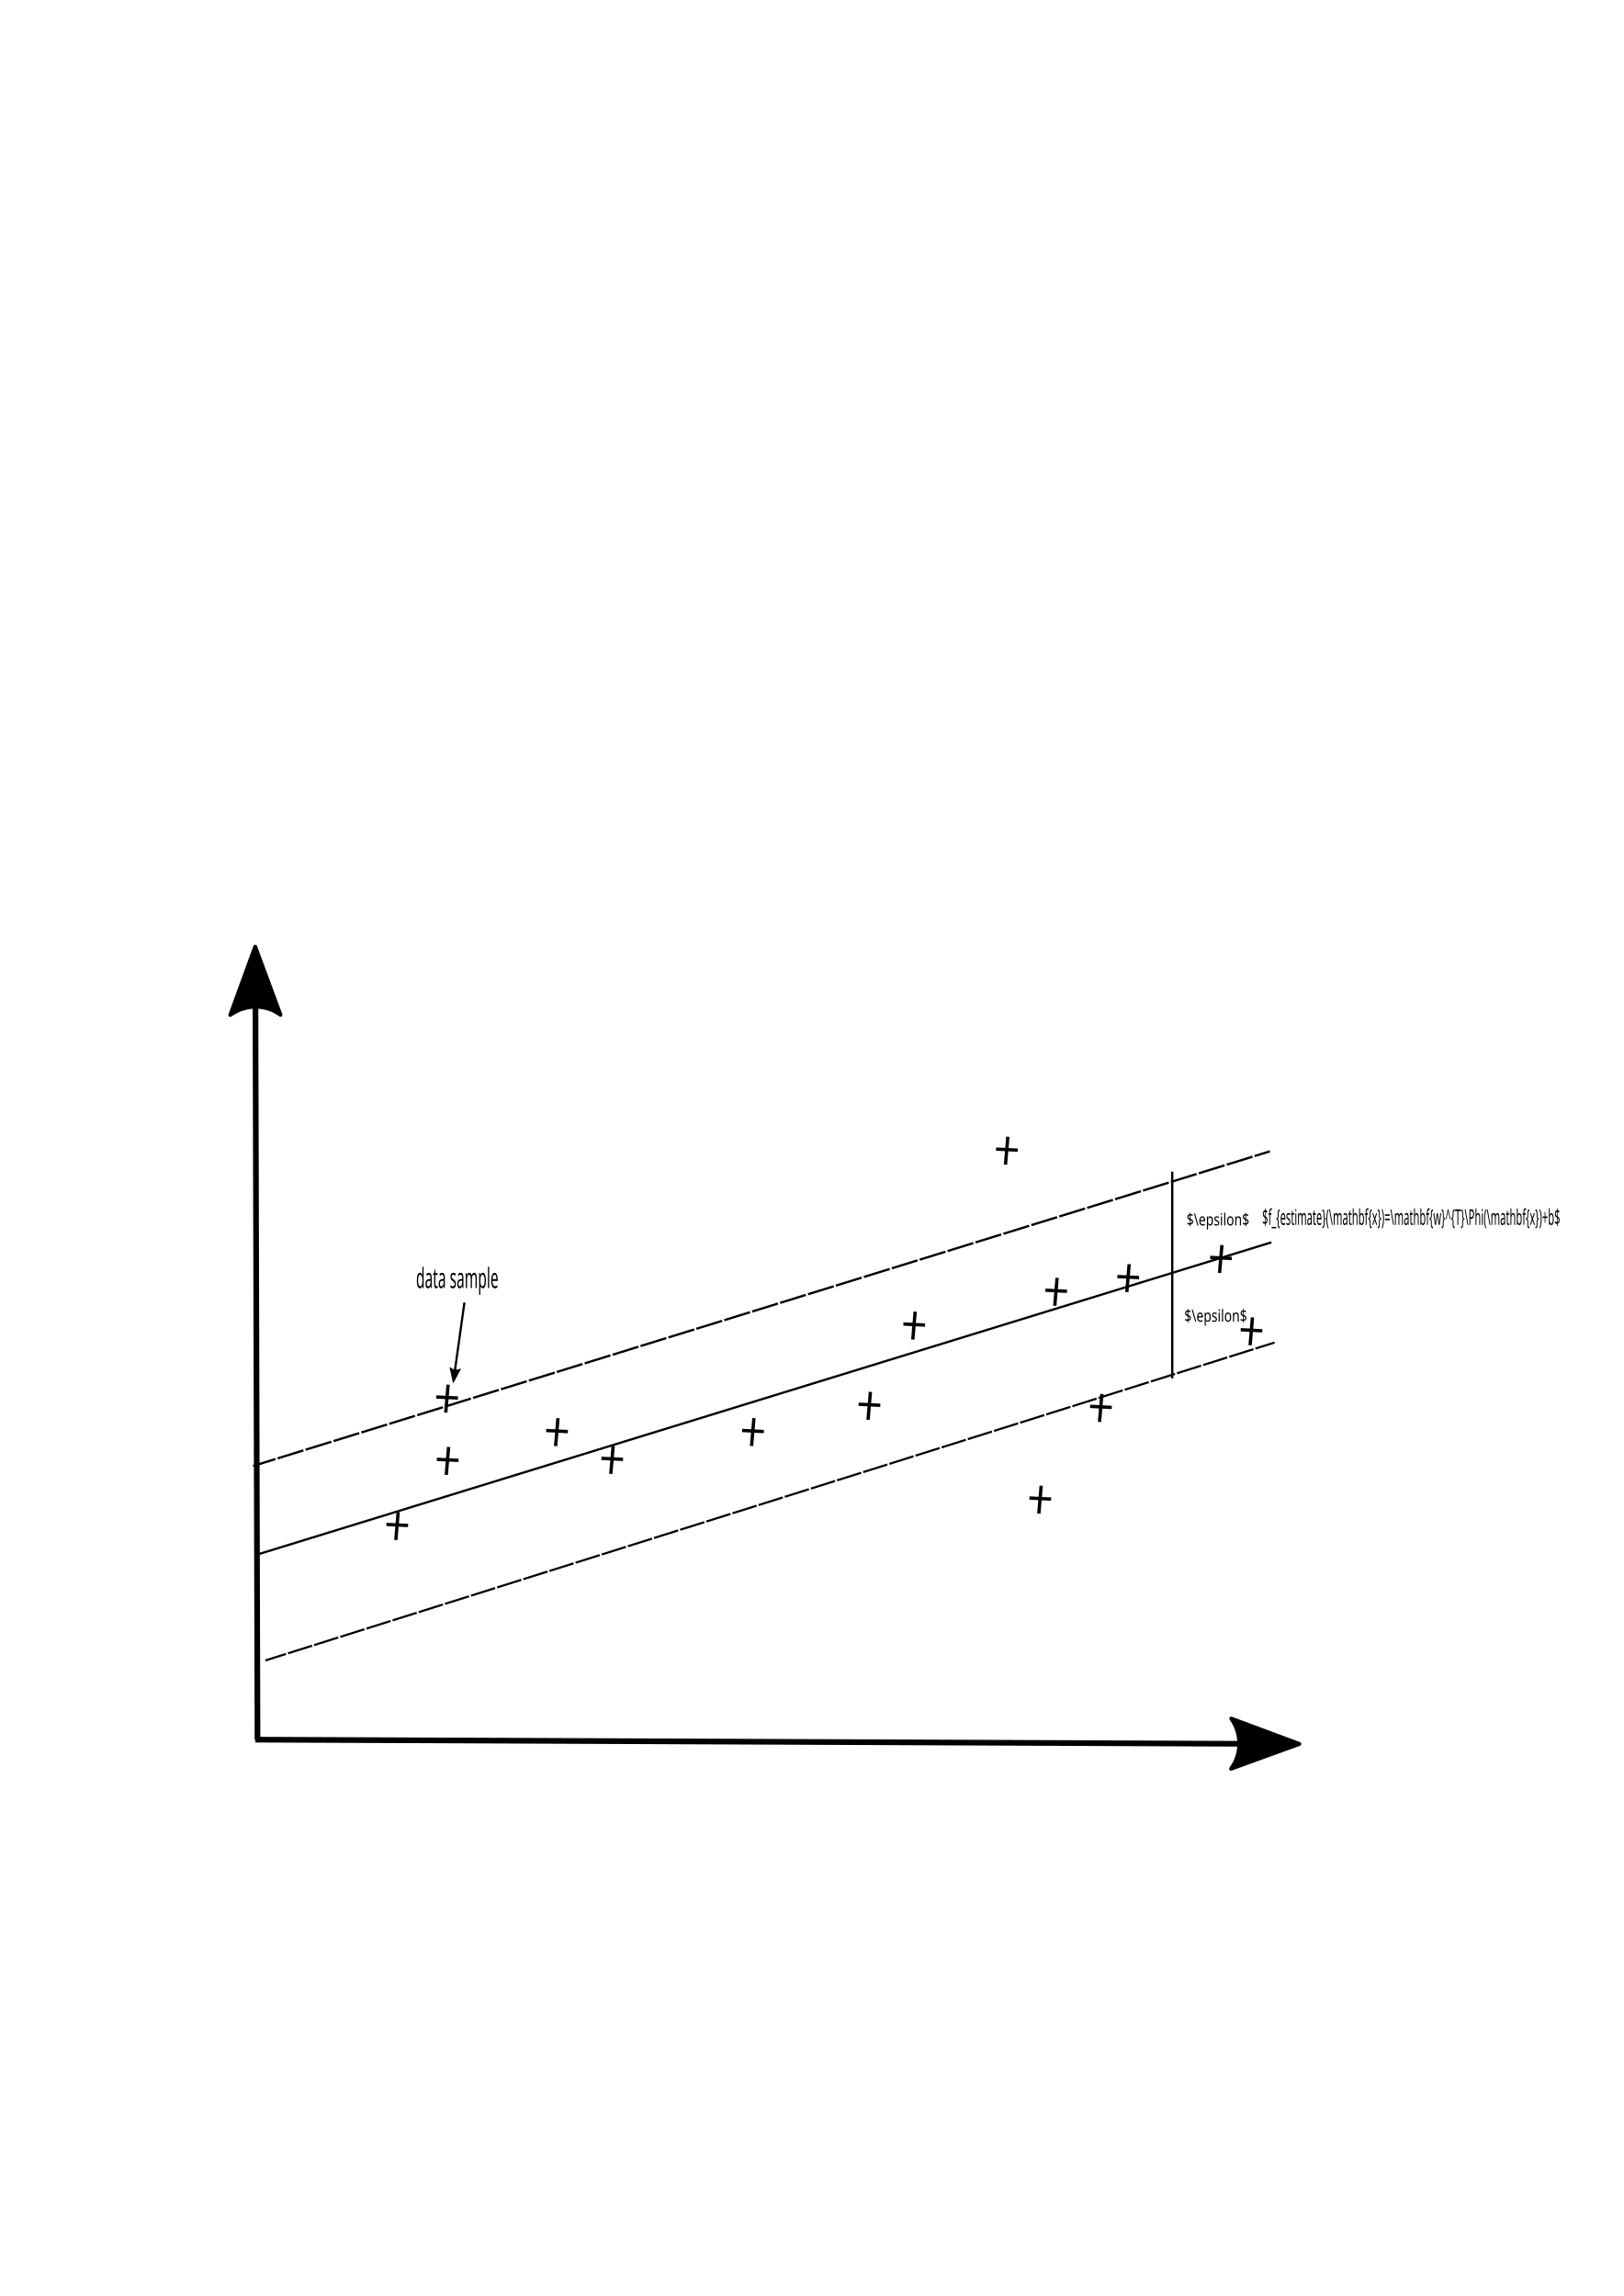
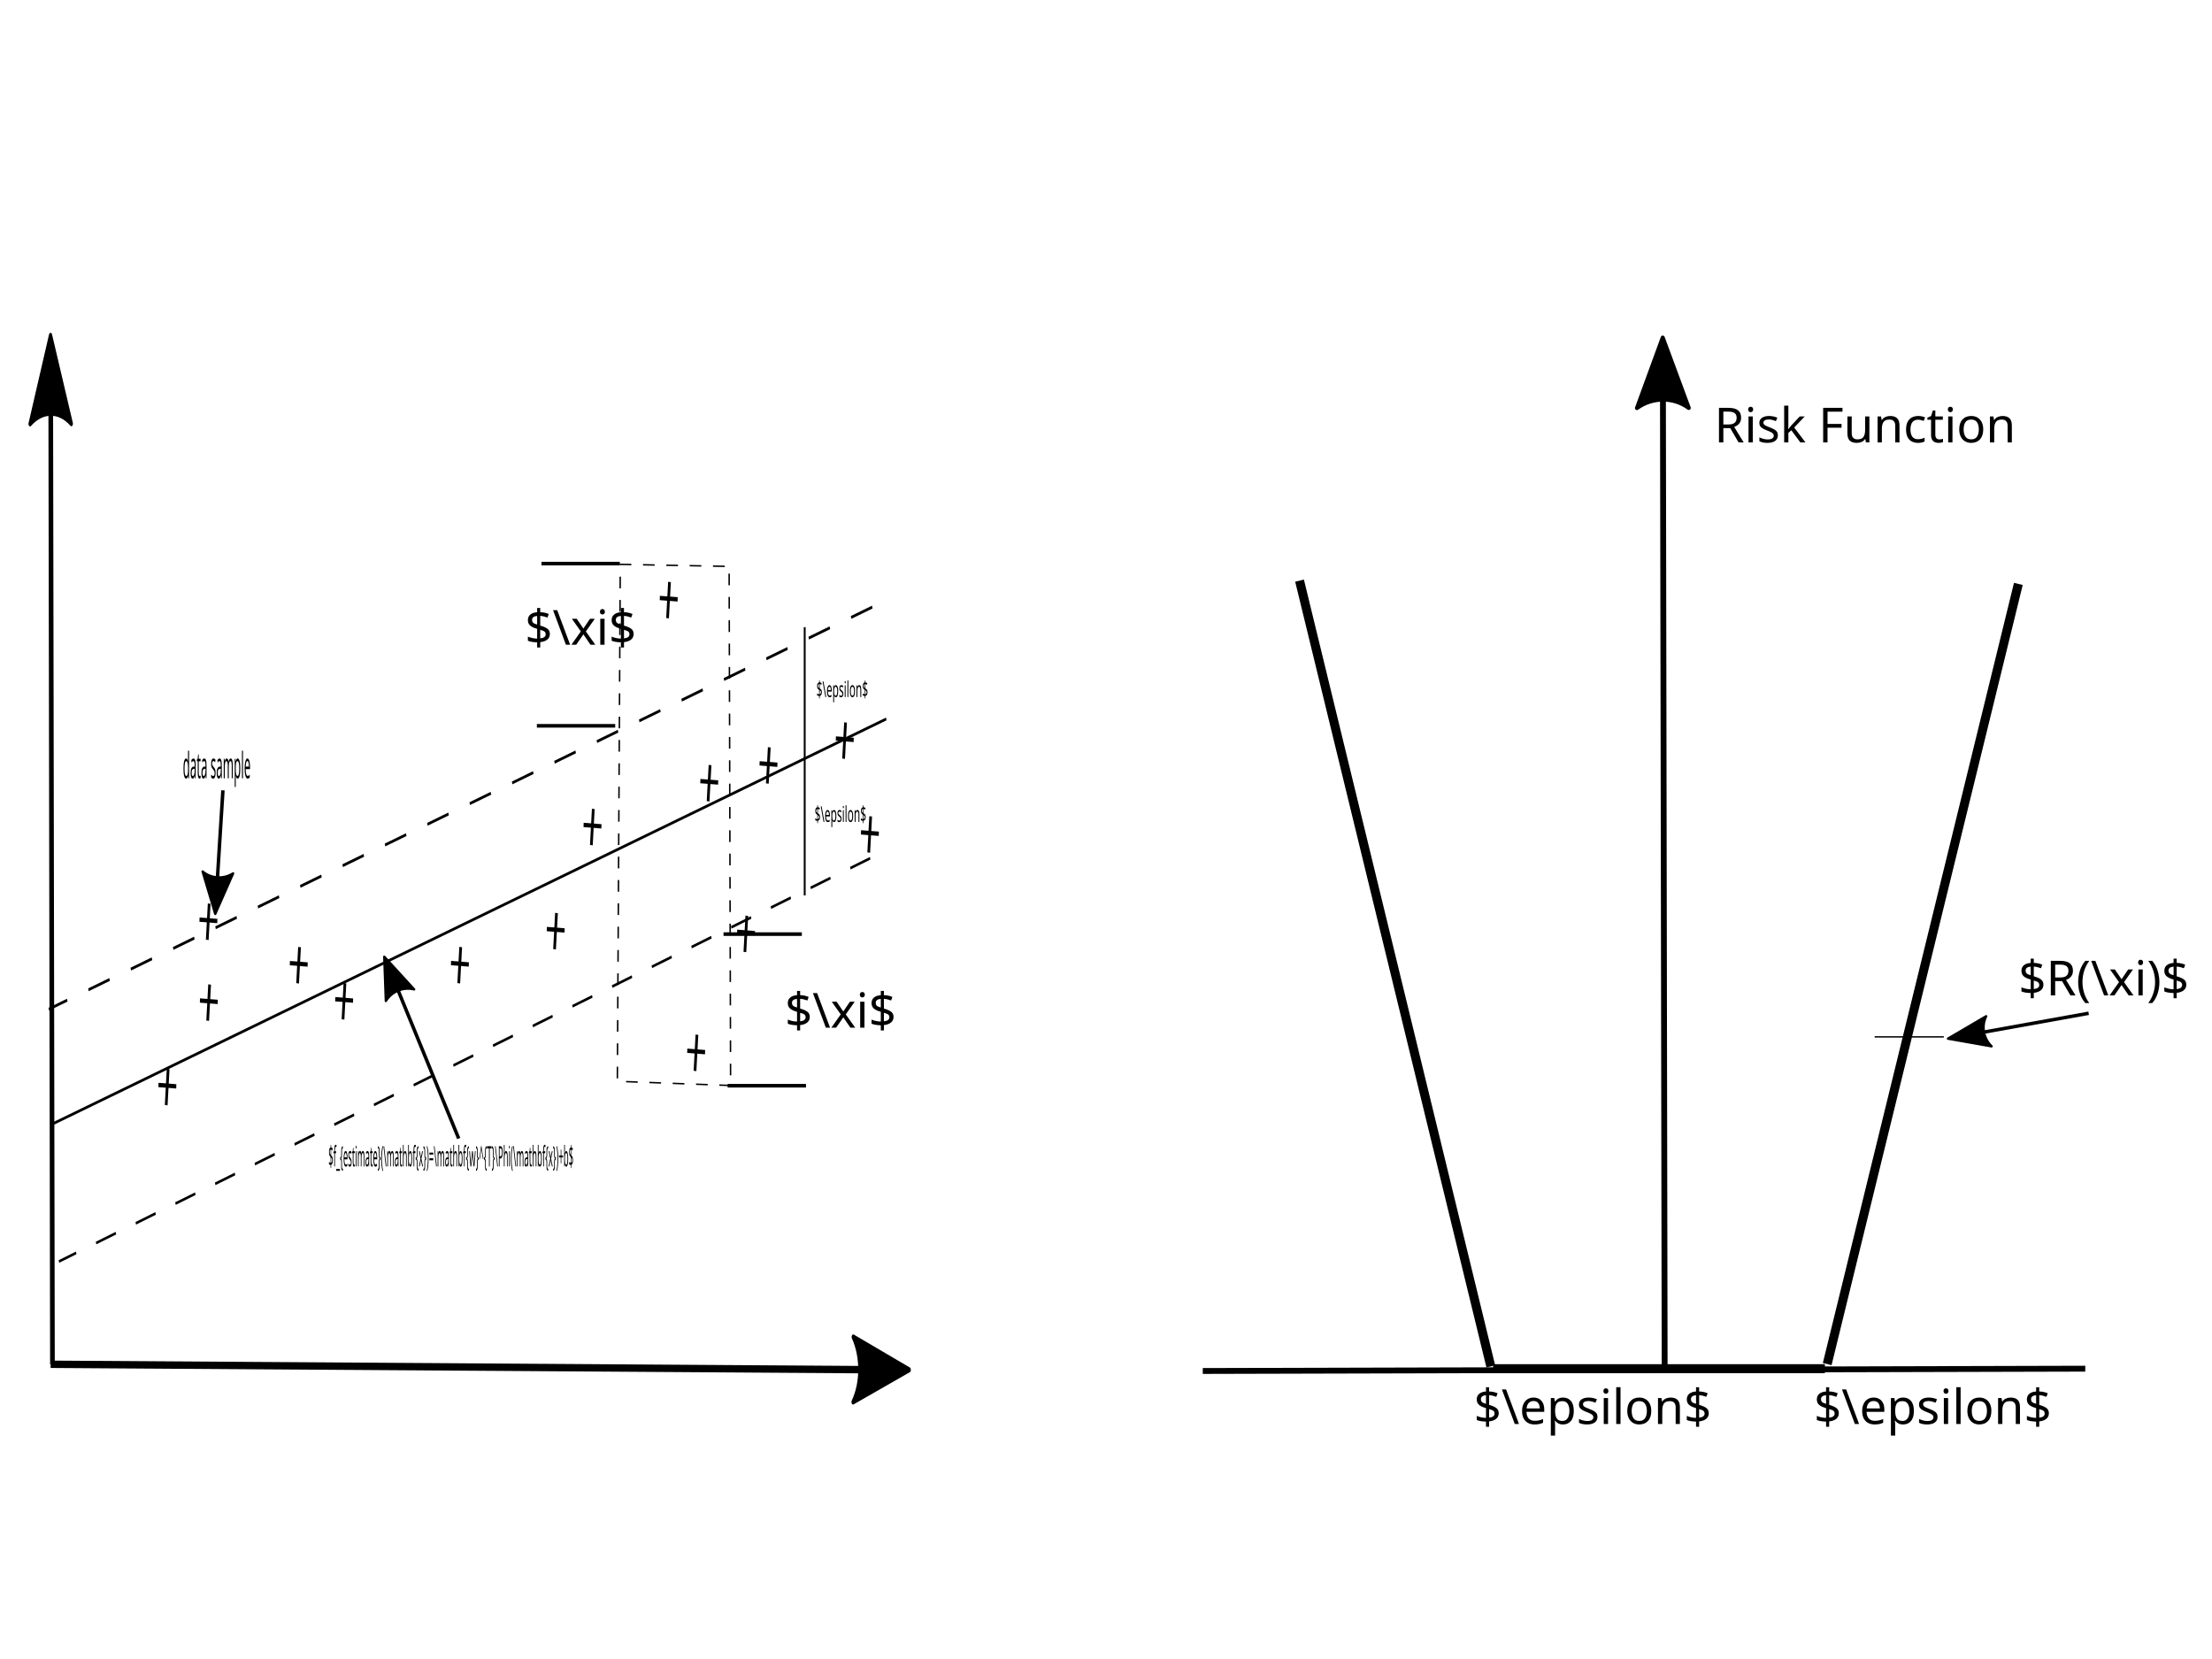
- <svg xmlns="http://www.w3.org/2000/svg" width="210mm" height="297mm" viewBox="0 0 744.094 1052.362" id="svg3618" version="1.1">
-   <defs id="defs3620">
-     <marker orient="auto" refY="0.0" refX="0.0" id="marker7321" style="overflow:visible">
-       <path id="path7323" style="fill-rule:evenodd;stroke-width:0.625;stroke-linejoin:round;stroke:#000000;stroke-opacity:1;fill:#000000;fill-opacity:1" d="M 8.719,4.034 L -2.207,0.016 L 8.719,-4.002 C 6.973,-1.63 6.983,1.616 8.719,4.034 z " transform="scale(0.6) translate(0,0)" />
+ <svg xmlns="http://www.w3.org/2000/svg" width="1600" height="1200" id="svg4136" version="1.1" viewBox="0 0 1600 1200">
+   <defs id="defs4138">
+     <marker style="overflow:visible" id="marker5626" refX="0.0" refY="0.0" orient="auto">
+       <path transform="scale(1.1) translate(1,0)" d="M 8.719,4.034 L -2.207,0.016 L 8.719,-4.002 C 6.973,-1.63 6.983,1.616 8.719,4.034 z " style="fill-rule:evenodd;stroke-width:0.625;stroke-linejoin:round;stroke:#000000;stroke-opacity:1;fill:#000000;fill-opacity:1" id="path5628" />
    </marker>
-     <marker style="overflow:visible" id="marker6150" refX="0.0" refY="0.0" orient="auto">
-       <path transform="scale(1.1) translate(1,0)" d="M 8.719,4.034 L -2.207,0.016 L 8.719,-4.002 C 6.973,-1.63 6.983,1.616 8.719,4.034 z " style="fill-rule:evenodd;stroke-width:0.625;stroke-linejoin:round;stroke:#000000;stroke-opacity:1;fill:#000000;fill-opacity:1" id="path6152" />
+     <marker orient="auto" refY="0.0" refX="0.0" id="marker5319" style="overflow:visible">
+       <path id="path5081" style="fill-rule:evenodd;stroke-width:0.625;stroke-linejoin:round;stroke:#000000;stroke-opacity:1;fill:#000000;fill-opacity:1" d="M 8.719,4.034 L -2.207,0.016 L 8.719,-4.002 C 6.973,-1.63 6.983,1.616 8.719,4.034 z " transform="scale(1.1) translate(1,0)" />
    </marker>
-     <marker style="overflow:visible" id="marker5622" refX="0.0" refY="0.0" orient="auto">
-       <path transform="scale(1.1) translate(1,0)" d="M 8.719,4.034 L -2.207,0.016 L 8.719,-4.002 C 6.973,-1.63 6.983,1.616 8.719,4.034 z " style="fill-rule:evenodd;stroke-width:0.625;stroke-linejoin:round;stroke:#000000;stroke-opacity:1;fill:#000000;fill-opacity:1" id="path5624" />
+     <marker orient="auto" refY="0.0" refX="0.0" id="marker4953" style="overflow:visible">
+       <path id="path4955" style="fill-rule:evenodd;stroke-width:0.625;stroke-linejoin:round;stroke:#000000;stroke-opacity:1;fill:#000000;fill-opacity:1" d="M 8.719,4.034 L -2.207,0.016 L 8.719,-4.002 C 6.973,-1.63 6.983,1.616 8.719,4.034 z " transform="scale(1.1) translate(1,0)" />
    </marker>
-     <marker orient="auto" refY="0.0" refX="0.0" id="marker5388" style="overflow:visible">
-       <path id="path5390" style="fill-rule:evenodd;stroke-width:0.625;stroke-linejoin:round;stroke:#000000;stroke-opacity:1;fill:#000000;fill-opacity:1" d="M 8.719,4.034 L -2.207,0.016 L 8.719,-4.002 C 6.973,-1.63 6.983,1.616 8.719,4.034 z " transform="scale(1.1) translate(1,0)" />
+     <marker style="overflow:visible" id="marker7321" refX="0.0" refY="0.0" orient="auto">
+       <path transform="scale(0.6) translate(0,0)" d="M 8.719,4.034 L -2.207,0.016 L 8.719,-4.002 C 6.973,-1.63 6.983,1.616 8.719,4.034 z " style="fill-rule:evenodd;stroke-width:0.625;stroke-linejoin:round;stroke:#000000;stroke-opacity:1;fill:#000000;fill-opacity:1" id="path7323" />
    </marker>
-     <marker orient="auto" refY="0.0" refX="0.0" id="Arrow1Lend" style="overflow:visible;">
-       <path id="path4465" d="M 0.0,0.0 L 5.0,-5.0 L -12.5,0.0 L 5.0,5.0 L 0.0,0.0 z " style="fill-rule:evenodd;stroke:#000000;stroke-width:1pt;stroke-opacity:1;fill:#000000;fill-opacity:1" transform="scale(0.8) rotate(180) translate(12.5,0)" />
+     <marker orient="auto" refY="0.0" refX="0.0" id="marker6150" style="overflow:visible">
+       <path id="path6152" style="fill-rule:evenodd;stroke-width:0.625;stroke-linejoin:round;stroke:#000000;stroke-opacity:1;fill:#000000;fill-opacity:1" d="M 8.719,4.034 L -2.207,0.016 L 8.719,-4.002 C 6.973,-1.63 6.983,1.616 8.719,4.034 z " transform="scale(1.1) translate(1,0)" />
    </marker>
-     <marker orient="auto" refY="0.0" refX="0.0" id="marker5166" style="overflow:visible">
-       <path id="path5168" style="fill-rule:evenodd;stroke-width:0.625;stroke-linejoin:round;stroke:#000000;stroke-opacity:1;fill:#000000;fill-opacity:1" d="M 8.719,4.034 L -2.207,0.016 L 8.719,-4.002 C 6.973,-1.63 6.983,1.616 8.719,4.034 z " transform="scale(0.6) translate(0,0)" />
+     <marker orient="auto" refY="0.0" refX="0.0" id="marker5622" style="overflow:visible">
+       <path id="path5624" style="fill-rule:evenodd;stroke-width:0.625;stroke-linejoin:round;stroke:#000000;stroke-opacity:1;fill:#000000;fill-opacity:1" d="M 8.719,4.034 L -2.207,0.016 L 8.719,-4.002 C 6.973,-1.63 6.983,1.616 8.719,4.034 z " transform="scale(1.1) translate(1,0)" />
    </marker>
-     <marker orient="auto" refY="0.0" refX="0.0" id="Arrow2Mstart" style="overflow:visible">
-       <path id="path4486" style="fill-rule:evenodd;stroke-width:0.625;stroke-linejoin:round;stroke:#000000;stroke-opacity:1;fill:#000000;fill-opacity:1" d="M 8.719,4.034 L -2.207,0.016 L 8.719,-4.002 C 6.973,-1.63 6.983,1.616 8.719,4.034 z " transform="scale(0.6) translate(0,0)" />
+     <marker style="overflow:visible" id="marker5388" refX="0.0" refY="0.0" orient="auto">
+       <path transform="scale(1.1) translate(1,0)" d="M 8.719,4.034 L -2.207,0.016 L 8.719,-4.002 C 6.973,-1.63 6.983,1.616 8.719,4.034 z " style="fill-rule:evenodd;stroke-width:0.625;stroke-linejoin:round;stroke:#000000;stroke-opacity:1;fill:#000000;fill-opacity:1" id="path5390" />
    </marker>
-     <marker orient="auto" refY="0.0" refX="0.0" id="marker4878" style="overflow:visible">
-       <path id="path4880" style="fill-rule:evenodd;stroke-width:0.625;stroke-linejoin:round;stroke:#000000;stroke-opacity:1;fill:#000000;fill-opacity:1" d="M 8.719,4.034 L -2.207,0.016 L 8.719,-4.002 C 6.973,-1.63 6.983,1.616 8.719,4.034 z " transform="scale(1.1) translate(1,0)" />
+     <marker style="overflow:visible;" id="Arrow1Lend" refX="0.0" refY="0.0" orient="auto">
+       <path transform="scale(0.8) rotate(180) translate(12.5,0)" style="fill-rule:evenodd;stroke:#000000;stroke-width:1pt;stroke-opacity:1;fill:#000000;fill-opacity:1" d="M 0.0,0.0 L 5.0,-5.0 L -12.5,0.0 L 5.0,5.0 L 0.0,0.0 z " id="path4465" />
    </marker>
-     <marker orient="auto" refY="0.0" refX="0.0" id="Arrow2Lstart" style="overflow:visible">
-       <path id="path4480" style="fill-rule:evenodd;stroke-width:0.625;stroke-linejoin:round;stroke:#000000;stroke-opacity:1;fill:#000000;fill-opacity:1" d="M 8.719,4.034 L -2.207,0.016 L 8.719,-4.002 C 6.973,-1.63 6.983,1.616 8.719,4.034 z " transform="scale(1.1) translate(1,0)" />
+     <marker style="overflow:visible" id="marker5166" refX="0.0" refY="0.0" orient="auto">
+       <path transform="scale(0.6) translate(0,0)" d="M 8.719,4.034 L -2.207,0.016 L 8.719,-4.002 C 6.973,-1.63 6.983,1.616 8.719,4.034 z " style="fill-rule:evenodd;stroke-width:0.625;stroke-linejoin:round;stroke:#000000;stroke-opacity:1;fill:#000000;fill-opacity:1" id="path5168" />
    </marker>
-     <marker orient="auto" refY="0.0" refX="0.0" id="Arrow1Lstart" style="overflow:visible">
-       <path id="path4462" d="M 0.0,0.0 L 5.0,-5.0 L -12.5,0.0 L 5.0,5.0 L 0.0,0.0 z " style="fill-rule:evenodd;stroke:#000000;stroke-width:1pt;stroke-opacity:1;fill:#000000;fill-opacity:1" transform="scale(0.8) translate(12.5,0)" />
+     <marker style="overflow:visible" id="Arrow2Mstart" refX="0.0" refY="0.0" orient="auto">
+       <path transform="scale(0.6) translate(0,0)" d="M 8.719,4.034 L -2.207,0.016 L 8.719,-4.002 C 6.973,-1.63 6.983,1.616 8.719,4.034 z " style="fill-rule:evenodd;stroke-width:0.625;stroke-linejoin:round;stroke:#000000;stroke-opacity:1;fill:#000000;fill-opacity:1" id="path4486" />
+     </marker>
+     <marker style="overflow:visible" id="marker4878" refX="0.0" refY="0.0" orient="auto">
+       <path transform="scale(1.1) translate(1,0)" d="M 8.719,4.034 L -2.207,0.016 L 8.719,-4.002 C 6.973,-1.63 6.983,1.616 8.719,4.034 z " style="fill-rule:evenodd;stroke-width:0.625;stroke-linejoin:round;stroke:#000000;stroke-opacity:1;fill:#000000;fill-opacity:1" id="path4880" />
+     </marker>
+     <marker style="overflow:visible" id="Arrow2Lstart" refX="0.0" refY="0.0" orient="auto">
+       <path transform="scale(1.1) translate(1,0)" d="M 8.719,4.034 L -2.207,0.016 L 8.719,-4.002 C 6.973,-1.63 6.983,1.616 8.719,4.034 z " style="fill-rule:evenodd;stroke-width:0.625;stroke-linejoin:round;stroke:#000000;stroke-opacity:1;fill:#000000;fill-opacity:1" id="path4480" />
+     </marker>
+     <marker style="overflow:visible" id="Arrow1Lstart" refX="0.0" refY="0.0" orient="auto">
+       <path transform="scale(0.8) translate(12.5,0)" style="fill-rule:evenodd;stroke:#000000;stroke-width:1pt;stroke-opacity:1;fill:#000000;fill-opacity:1" d="M 0.0,0.0 L 5.0,-5.0 L -12.5,0.0 L 5.0,5.0 L 0.0,0.0 z " id="path4462" />
+     </marker>
+     <marker orient="auto" refY="0" refX="0" id="marker6150-3" style="overflow:visible">
+       <path id="path6152-3" style="fill:#000000;fill-opacity:1;fill-rule:evenodd;stroke:#000000;stroke-width:0.625;stroke-linejoin:round;stroke-opacity:1" d="M 8.719,4.034 -2.207,0.016 8.719,-4.002 c -1.745,2.372 -1.735,5.617 -6e-7,8.035 z" transform="matrix(1.1,0,0,1.1,1.1,0)" />
+     </marker>
+     <marker style="overflow:visible" id="marker7321-5" refX="0" refY="0" orient="auto">
+       <path transform="scale(0.6,0.6)" d="M 8.719,4.034 -2.207,0.016 8.719,-4.002 c -1.745,2.372 -1.735,5.617 -6e-7,8.035 z" style="fill:#000000;fill-opacity:1;fill-rule:evenodd;stroke:#000000;stroke-width:0.625;stroke-linejoin:round;stroke-opacity:1" id="path7323-1" />
+     </marker>
+     <marker style="overflow:visible" id="marker5626-5" refX="0" refY="0" orient="auto">
+       <path transform="matrix(1.1,0,0,1.1,1.1,0)" d="M 8.719,4.034 -2.207,0.016 8.719,-4.002 c -1.745,2.372 -1.735,5.617 -6e-7,8.035 z" style="fill:#000000;fill-opacity:1;fill-rule:evenodd;stroke:#000000;stroke-width:0.625;stroke-linejoin:round;stroke-opacity:1" id="path5628-9" />
+     </marker>
+     <marker style="overflow:visible" id="marker5626-7" refX="0" refY="0" orient="auto">
+       <path transform="matrix(1.1,0,0,1.1,1.1,0)" d="M 8.719,4.034 -2.207,0.016 8.719,-4.002 c -1.745,2.372 -1.735,5.617 -6e-7,8.035 z" style="fill:#000000;fill-opacity:1;fill-rule:evenodd;stroke:#000000;stroke-width:0.625;stroke-linejoin:round;stroke-opacity:1" id="path5628-2" />
    </marker>
  </defs>
  <g id="layer1">
-     <path style="fill:none;fill-rule:evenodd;stroke:#000000;stroke-width:2.6;stroke-linecap:butt;stroke-linejoin:miter;stroke-miterlimit:4;stroke-dasharray:none;stroke-opacity:1;marker-start:url(#marker5388)" d="m 592,799.362 -475,-2" id="path5164" />
-     <path id="path6148" d="m 117,437.362 1,360" style="fill:none;fill-rule:evenodd;stroke:#000000;stroke-width:2.6;stroke-linecap:butt;stroke-linejoin:miter;stroke-miterlimit:4;stroke-dasharray:none;stroke-dashoffset:2.86;stroke-opacity:1;marker-start:url(#marker6150)" />
-     <path id="path7052" d="m 340.104,655.644 9.928,0.492" style="fill:none;fill-rule:evenodd;stroke:#000000;stroke-width:1.526;stroke-linecap:butt;stroke-linejoin:miter;stroke-miterlimit:4;stroke-dasharray:none;stroke-opacity:1" />
-     <path id="path7054" d="m 345.5,649.986 -1.079,12.792" style="fill:none;fill-rule:evenodd;stroke:#000000;stroke-width:1.526;stroke-linecap:butt;stroke-linejoin:miter;stroke-miterlimit:4;stroke-dasharray:none;stroke-opacity:1" />
-     <path id="path7056" d="m 250.301,655.662 9.928,0.492" style="fill:none;fill-rule:evenodd;stroke:#000000;stroke-width:1.526;stroke-linecap:butt;stroke-linejoin:miter;stroke-miterlimit:4;stroke-dasharray:none;stroke-opacity:1" />
-     <path id="path7058" d="m 255.697,650.004 -1.079,12.792" style="fill:none;fill-rule:evenodd;stroke:#000000;stroke-width:1.526;stroke-linecap:butt;stroke-linejoin:miter;stroke-miterlimit:4;stroke-dasharray:none;stroke-opacity:1" />
-     <path id="path7060" d="m 275.598,668.414 9.928,0.492" style="fill:none;fill-rule:evenodd;stroke:#000000;stroke-width:1.526;stroke-linecap:butt;stroke-linejoin:miter;stroke-miterlimit:4;stroke-dasharray:none;stroke-opacity:1" />
-     <path id="path7062" d="m 280.994,662.756 -1.079,12.792" style="fill:none;fill-rule:evenodd;stroke:#000000;stroke-width:1.526;stroke-linecap:butt;stroke-linejoin:miter;stroke-miterlimit:4;stroke-dasharray:none;stroke-opacity:1" />
-     <path id="path7052-4" d="m 499.557,644.598 9.928,0.492" style="fill:none;fill-rule:evenodd;stroke:#000000;stroke-width:1.526;stroke-linecap:butt;stroke-linejoin:miter;stroke-miterlimit:4;stroke-dasharray:none;stroke-opacity:1" />
-     <path id="path7054-2" d="m 504.952,638.94 -1.079,12.792" style="fill:none;fill-rule:evenodd;stroke:#000000;stroke-width:1.526;stroke-linecap:butt;stroke-linejoin:miter;stroke-miterlimit:4;stroke-dasharray:none;stroke-opacity:1" />
-     <path id="path7056-5" d="m 471.754,686.615 9.928,0.492" style="fill:none;fill-rule:evenodd;stroke:#000000;stroke-width:1.526;stroke-linecap:butt;stroke-linejoin:miter;stroke-miterlimit:4;stroke-dasharray:none;stroke-opacity:1" />
-     <path id="path7058-2" d="m 477.15,680.957 -1.079,12.792" style="fill:none;fill-rule:evenodd;stroke:#000000;stroke-width:1.526;stroke-linecap:butt;stroke-linejoin:miter;stroke-miterlimit:4;stroke-dasharray:none;stroke-opacity:1" />
-     <path id="path7060-6" d="m 479.05,591.367 9.928,0.492" style="fill:none;fill-rule:evenodd;stroke:#000000;stroke-width:1.526;stroke-linecap:butt;stroke-linejoin:miter;stroke-miterlimit:4;stroke-dasharray:none;stroke-opacity:1" />
-     <path id="path7062-1" d="m 484.446,585.709 -1.079,12.792" style="fill:none;fill-rule:evenodd;stroke:#000000;stroke-width:1.526;stroke-linecap:butt;stroke-linejoin:miter;stroke-miterlimit:4;stroke-dasharray:none;stroke-opacity:1" />
-     <path id="path7052-8" d="m 413.997,606.854 9.928,0.492" style="fill:none;fill-rule:evenodd;stroke:#000000;stroke-width:1.526;stroke-linecap:butt;stroke-linejoin:miter;stroke-miterlimit:4;stroke-dasharray:none;stroke-opacity:1" />
-     <path id="path7054-0" d="m 419.392,601.196 -1.079,12.792" style="fill:none;fill-rule:evenodd;stroke:#000000;stroke-width:1.526;stroke-linecap:butt;stroke-linejoin:miter;stroke-miterlimit:4;stroke-dasharray:none;stroke-opacity:1" />
-     <path id="path7056-0" d="m 200.194,668.871 9.928,0.492" style="fill:none;fill-rule:evenodd;stroke:#000000;stroke-width:1.526;stroke-linecap:butt;stroke-linejoin:miter;stroke-miterlimit:4;stroke-dasharray:none;stroke-opacity:1" />
-     <path id="path7058-1" d="m 205.59,663.213 -1.079,12.792" style="fill:none;fill-rule:evenodd;stroke:#000000;stroke-width:1.526;stroke-linecap:butt;stroke-linejoin:miter;stroke-miterlimit:4;stroke-dasharray:none;stroke-opacity:1" />
-     <path id="path7060-7" d="m 393.491,643.624 9.928,0.492" style="fill:none;fill-rule:evenodd;stroke:#000000;stroke-width:1.526;stroke-linecap:butt;stroke-linejoin:miter;stroke-miterlimit:4;stroke-dasharray:none;stroke-opacity:1" />
-     <path id="path7062-10" d="m 398.886,637.966 -1.079,12.792" style="fill:none;fill-rule:evenodd;stroke:#000000;stroke-width:1.526;stroke-linecap:butt;stroke-linejoin:miter;stroke-miterlimit:4;stroke-dasharray:none;stroke-opacity:1" />
-     <path style="fill:none;fill-rule:evenodd;stroke:#000000;stroke-width:1.015px;stroke-linecap:butt;stroke-linejoin:miter;stroke-opacity:1" d="M 118.797,712.234 582.653,569.418" id="path7218" />
-     <path style="fill:none;fill-rule:evenodd;stroke:#000000;stroke-width:1.03;stroke-linecap:butt;stroke-linejoin:miter;stroke-miterlimit:4;stroke-dasharray:12.361, 1.03;stroke-dashoffset:1.6;stroke-opacity:1" d="M 115.971,671.923 581.944,527.704" id="path7220" />
-     <path style="fill:none;fill-rule:evenodd;stroke:#000000;stroke-width:0.966;stroke-linecap:butt;stroke-linejoin:miter;stroke-miterlimit:4;stroke-dasharray:11.597, 0.966;stroke-dashoffset:1.7;stroke-opacity:1" d="M 121.616,761.053 584.077,615.352" id="path7224" />
-     <path id="path7052-41" d="m 554.569,576.324 9.928,0.492" style="fill:none;fill-rule:evenodd;stroke:#000000;stroke-width:1.526;stroke-linecap:butt;stroke-linejoin:miter;stroke-miterlimit:4;stroke-dasharray:none;stroke-opacity:1" />
-     <path id="path7054-9" d="m 559.965,570.666 -1.079,12.792" style="fill:none;fill-rule:evenodd;stroke:#000000;stroke-width:1.526;stroke-linecap:butt;stroke-linejoin:miter;stroke-miterlimit:4;stroke-dasharray:none;stroke-opacity:1" />
-     <path id="path7060-1" d="m 512.063,585.093 9.928,0.492" style="fill:none;fill-rule:evenodd;stroke:#000000;stroke-width:1.526;stroke-linecap:butt;stroke-linejoin:miter;stroke-miterlimit:4;stroke-dasharray:none;stroke-opacity:1" />
-     <path id="path7062-6" d="m 517.459,579.436 -1.079,12.792" style="fill:none;fill-rule:evenodd;stroke:#000000;stroke-width:1.526;stroke-linecap:butt;stroke-linejoin:miter;stroke-miterlimit:4;stroke-dasharray:none;stroke-opacity:1" />
-     <path id="path7060-7-9" d="m 199.956,640.303 9.928,0.492" style="fill:none;fill-rule:evenodd;stroke:#000000;stroke-width:1.526;stroke-linecap:butt;stroke-linejoin:miter;stroke-miterlimit:4;stroke-dasharray:none;stroke-opacity:1" />
-     <path id="path7062-10-7" d="m 205.351,634.645 -1.079,12.792" style="fill:none;fill-rule:evenodd;stroke:#000000;stroke-width:1.526;stroke-linecap:butt;stroke-linejoin:miter;stroke-miterlimit:4;stroke-dasharray:none;stroke-opacity:1" />
-     <path id="path7052-5" d="m 177.079,698.705 9.928,0.492" style="fill:none;fill-rule:evenodd;stroke:#000000;stroke-width:1.526;stroke-linecap:butt;stroke-linejoin:miter;stroke-miterlimit:4;stroke-dasharray:none;stroke-opacity:1" />
-     <path id="path7054-5" d="m 182.474,693.047 -1.079,12.792" style="fill:none;fill-rule:evenodd;stroke:#000000;stroke-width:1.526;stroke-linecap:butt;stroke-linejoin:miter;stroke-miterlimit:4;stroke-dasharray:none;stroke-opacity:1" />
-     <path id="path7060-14" d="m 568.573,609.475 9.928,0.492" style="fill:none;fill-rule:evenodd;stroke:#000000;stroke-width:1.526;stroke-linecap:butt;stroke-linejoin:miter;stroke-miterlimit:4;stroke-dasharray:none;stroke-opacity:1" />
-     <path id="path7062-8" d="m 573.968,603.817 -1.079,12.792" style="fill:none;fill-rule:evenodd;stroke:#000000;stroke-width:1.526;stroke-linecap:butt;stroke-linejoin:miter;stroke-miterlimit:4;stroke-dasharray:none;stroke-opacity:1" />
-     <path id="path7060-7-8" d="m 456.465,526.684 9.928,0.492" style="fill:none;fill-rule:evenodd;stroke:#000000;stroke-width:1.526;stroke-linecap:butt;stroke-linejoin:miter;stroke-miterlimit:4;stroke-dasharray:none;stroke-opacity:1" />
-     <path id="path7062-10-3" d="m 461.861,521.026 -1.079,12.792" style="fill:none;fill-rule:evenodd;stroke:#000000;stroke-width:1.526;stroke-linecap:butt;stroke-linejoin:miter;stroke-miterlimit:4;stroke-dasharray:none;stroke-opacity:1" />
-     <text xml:space="preserve" style="font-style:normal;font-weight:normal;font-size:12.5px;line-height:125%;font-family:sans-serif;letter-spacing:0px;word-spacing:0px;fill:#000000;fill-opacity:1;stroke:none;stroke-width:1px;stroke-linecap:butt;stroke-linejoin:miter;stroke-opacity:1;-inkscape-font-specification:'sans-serif, Normal';font-stretch:normal;font-variant:normal;text-anchor:start;text-align:start;writing-mode:lr;" x="613.062" y="574.358" id="text7277">
-       <tspan id="tspan7279" x="613.062" y="574.358" />
+     <g id="layer1-4" transform="matrix(1.298011,0,0,2.047751,-115.2339,-645.9819)">
+       <path id="path5164" d="m 592,799.362 -475,-2" style="fill:none;fill-rule:evenodd;stroke:#000000;stroke-width:2.6;stroke-linecap:butt;stroke-linejoin:miter;stroke-miterlimit:4;stroke-dasharray:none;stroke-opacity:1;marker-start:url(#marker5388)" />
+       <path style="fill:none;fill-rule:evenodd;stroke:#000000;stroke-width:2.6;stroke-linecap:butt;stroke-linejoin:miter;stroke-miterlimit:4;stroke-dasharray:none;stroke-dashoffset:2.86;stroke-opacity:1;marker-start:url(#marker6150)" d="m 117,437.362 1,360" id="path6148" />
+       <path style="fill:none;fill-rule:evenodd;stroke:#000000;stroke-width:1.526;stroke-linecap:butt;stroke-linejoin:miter;stroke-miterlimit:4;stroke-dasharray:none;stroke-opacity:1" d="m 340.104,655.644 9.928,0.492" id="path7052" />
+       <path style="fill:none;fill-rule:evenodd;stroke:#000000;stroke-width:1.526;stroke-linecap:butt;stroke-linejoin:miter;stroke-miterlimit:4;stroke-dasharray:none;stroke-opacity:1" d="m 345.5,649.986 -1.079,12.792" id="path7054" />
+       <path style="fill:none;fill-rule:evenodd;stroke:#000000;stroke-width:1.526;stroke-linecap:butt;stroke-linejoin:miter;stroke-miterlimit:4;stroke-dasharray:none;stroke-opacity:1" d="m 250.301,655.662 9.928,0.492" id="path7056" />
+       <path style="fill:none;fill-rule:evenodd;stroke:#000000;stroke-width:1.526;stroke-linecap:butt;stroke-linejoin:miter;stroke-miterlimit:4;stroke-dasharray:none;stroke-opacity:1" d="m 255.697,650.004 -1.079,12.792" id="path7058" />
+       <path style="fill:none;fill-rule:evenodd;stroke:#000000;stroke-width:1.526;stroke-linecap:butt;stroke-linejoin:miter;stroke-miterlimit:4;stroke-dasharray:none;stroke-opacity:1" d="m 275.598,668.414 9.928,0.492" id="path7060" />
+       <path style="fill:none;fill-rule:evenodd;stroke:#000000;stroke-width:1.526;stroke-linecap:butt;stroke-linejoin:miter;stroke-miterlimit:4;stroke-dasharray:none;stroke-opacity:1" d="m 280.994,662.756 -1.079,12.792" id="path7062" />
+       <path style="fill:none;fill-rule:evenodd;stroke:#000000;stroke-width:1.526;stroke-linecap:butt;stroke-linejoin:miter;stroke-miterlimit:4;stroke-dasharray:none;stroke-opacity:1" d="m 499.557,644.598 9.928,0.492" id="path7052-4" />
+       <path style="fill:none;fill-rule:evenodd;stroke:#000000;stroke-width:1.526;stroke-linecap:butt;stroke-linejoin:miter;stroke-miterlimit:4;stroke-dasharray:none;stroke-opacity:1" d="m 504.952,638.94 -1.079,12.792" id="path7054-2" />
+       <path style="fill:none;fill-rule:evenodd;stroke:#000000;stroke-width:1.526;stroke-linecap:butt;stroke-linejoin:miter;stroke-miterlimit:4;stroke-dasharray:none;stroke-opacity:1" d="m 471.754,686.615 9.928,0.492" id="path7056-5" />
+       <path style="fill:none;fill-rule:evenodd;stroke:#000000;stroke-width:1.526;stroke-linecap:butt;stroke-linejoin:miter;stroke-miterlimit:4;stroke-dasharray:none;stroke-opacity:1" d="m 477.15,680.957 -1.079,12.792" id="path7058-2" />
+       <path style="fill:none;fill-rule:evenodd;stroke:#000000;stroke-width:1.526;stroke-linecap:butt;stroke-linejoin:miter;stroke-miterlimit:4;stroke-dasharray:none;stroke-opacity:1" d="m 479.05,591.367 9.928,0.492" id="path7060-6" />
+       <path style="fill:none;fill-rule:evenodd;stroke:#000000;stroke-width:1.526;stroke-linecap:butt;stroke-linejoin:miter;stroke-miterlimit:4;stroke-dasharray:none;stroke-opacity:1" d="m 484.446,585.709 -1.079,12.792" id="path7062-1" />
+       <path style="fill:none;fill-rule:evenodd;stroke:#000000;stroke-width:1.526;stroke-linecap:butt;stroke-linejoin:miter;stroke-miterlimit:4;stroke-dasharray:none;stroke-opacity:1" d="m 413.997,606.854 9.928,0.492" id="path7052-8" />
+       <path style="fill:none;fill-rule:evenodd;stroke:#000000;stroke-width:1.526;stroke-linecap:butt;stroke-linejoin:miter;stroke-miterlimit:4;stroke-dasharray:none;stroke-opacity:1" d="m 419.392,601.196 -1.079,12.792" id="path7054-0" />
+       <path style="fill:none;fill-rule:evenodd;stroke:#000000;stroke-width:1.526;stroke-linecap:butt;stroke-linejoin:miter;stroke-miterlimit:4;stroke-dasharray:none;stroke-opacity:1" d="m 200.194,668.871 9.928,0.492" id="path7056-0" />
+       <path style="fill:none;fill-rule:evenodd;stroke:#000000;stroke-width:1.526;stroke-linecap:butt;stroke-linejoin:miter;stroke-miterlimit:4;stroke-dasharray:none;stroke-opacity:1" d="m 205.59,663.213 -1.079,12.792" id="path7058-1" />
+       <path style="fill:none;fill-rule:evenodd;stroke:#000000;stroke-width:1.526;stroke-linecap:butt;stroke-linejoin:miter;stroke-miterlimit:4;stroke-dasharray:none;stroke-opacity:1" d="m 393.491,643.624 9.928,0.492" id="path7060-7" />
+       <path style="fill:none;fill-rule:evenodd;stroke:#000000;stroke-width:1.526;stroke-linecap:butt;stroke-linejoin:miter;stroke-miterlimit:4;stroke-dasharray:none;stroke-opacity:1" d="m 398.886,637.966 -1.079,12.792" id="path7062-10" />
+       <path id="path7218" d="M 118.797,712.234 582.653,569.418" style="fill:none;fill-rule:evenodd;stroke:#000000;stroke-width:1.015px;stroke-linecap:butt;stroke-linejoin:miter;stroke-opacity:1" />
+       <path id="path7220" d="M 115.971,671.923 581.944,527.704" style="fill:none;fill-rule:evenodd;stroke:#000000;stroke-width:1.03;stroke-linecap:butt;stroke-linejoin:miter;stroke-miterlimit:4;stroke-dasharray:12.358,12.358;stroke-dashoffset:1.6;stroke-opacity:1" />
+       <path id="path7224" d="M 121.616,761.053 584.077,615.352" style="fill:none;fill-rule:evenodd;stroke:#000000;stroke-width:0.966;stroke-linecap:butt;stroke-linejoin:miter;stroke-miterlimit:4;stroke-dasharray:11.597,11.597;stroke-dashoffset:1.498;stroke-opacity:1" />
+       <path style="fill:none;fill-rule:evenodd;stroke:#000000;stroke-width:1.526;stroke-linecap:butt;stroke-linejoin:miter;stroke-miterlimit:4;stroke-dasharray:none;stroke-opacity:1" d="m 554.569,576.324 9.928,0.492" id="path7052-41" />
+       <path style="fill:none;fill-rule:evenodd;stroke:#000000;stroke-width:1.526;stroke-linecap:butt;stroke-linejoin:miter;stroke-miterlimit:4;stroke-dasharray:none;stroke-opacity:1" d="m 559.965,570.666 -1.079,12.792" id="path7054-9" />
+       <path style="fill:none;fill-rule:evenodd;stroke:#000000;stroke-width:1.526;stroke-linecap:butt;stroke-linejoin:miter;stroke-miterlimit:4;stroke-dasharray:none;stroke-opacity:1" d="m 512.063,585.093 9.928,0.492" id="path7060-1" />
+       <path style="fill:none;fill-rule:evenodd;stroke:#000000;stroke-width:1.526;stroke-linecap:butt;stroke-linejoin:miter;stroke-miterlimit:4;stroke-dasharray:none;stroke-opacity:1" d="m 517.459,579.436 -1.079,12.792" id="path7062-6" />
+       <path style="fill:none;fill-rule:evenodd;stroke:#000000;stroke-width:1.526;stroke-linecap:butt;stroke-linejoin:miter;stroke-miterlimit:4;stroke-dasharray:none;stroke-opacity:1" d="m 199.956,640.303 9.928,0.492" id="path7060-7-9" />
+       <path style="fill:none;fill-rule:evenodd;stroke:#000000;stroke-width:1.526;stroke-linecap:butt;stroke-linejoin:miter;stroke-miterlimit:4;stroke-dasharray:none;stroke-opacity:1" d="m 205.351,634.645 -1.079,12.792" id="path7062-10-7" />
+       <path style="fill:none;fill-rule:evenodd;stroke:#000000;stroke-width:1.526;stroke-linecap:butt;stroke-linejoin:miter;stroke-miterlimit:4;stroke-dasharray:none;stroke-opacity:1" d="m 177.079,698.705 9.928,0.492" id="path7052-5" />
+       <path style="fill:none;fill-rule:evenodd;stroke:#000000;stroke-width:1.526;stroke-linecap:butt;stroke-linejoin:miter;stroke-miterlimit:4;stroke-dasharray:none;stroke-opacity:1" d="m 182.474,693.047 -1.079,12.792" id="path7054-5" />
+       <path style="fill:none;fill-rule:evenodd;stroke:#000000;stroke-width:1.526;stroke-linecap:butt;stroke-linejoin:miter;stroke-miterlimit:4;stroke-dasharray:none;stroke-opacity:1" d="m 568.573,609.475 9.928,0.492" id="path7060-14" />
+       <path style="fill:none;fill-rule:evenodd;stroke:#000000;stroke-width:1.526;stroke-linecap:butt;stroke-linejoin:miter;stroke-miterlimit:4;stroke-dasharray:none;stroke-opacity:1" d="m 573.968,603.817 -1.079,12.792" id="path7062-8" />
+       <path style="fill:none;fill-rule:evenodd;stroke:#000000;stroke-width:1.526;stroke-linecap:butt;stroke-linejoin:miter;stroke-miterlimit:4;stroke-dasharray:none;stroke-opacity:1" d="m 456.465,526.684 9.928,0.492" id="path7060-7-8" />
+       <path style="fill:none;fill-rule:evenodd;stroke:#000000;stroke-width:1.526;stroke-linecap:butt;stroke-linejoin:miter;stroke-miterlimit:4;stroke-dasharray:none;stroke-opacity:1" d="m 461.861,521.026 -1.079,12.792" id="path7062-10-3" />
+       <text id="text7277" y="574.358" x="613.062" style="font-style:normal;font-variant:normal;font-weight:normal;font-stretch:normal;font-size:12.5px;line-height:125%;font-family:sans-serif;-inkscape-font-specification:'sans-serif, Normal';text-align:start;letter-spacing:0px;word-spacing:0px;writing-mode:lr-tb;text-anchor:start;fill:#000000;fill-opacity:1;stroke:none;stroke-width:1px;stroke-linecap:butt;stroke-linejoin:miter;stroke-opacity:1" xml:space="preserve">
+         <tspan y="574.358" x="613.062" id="tspan7279" />
+       </text>
+       <text id="text7281" y="580.722" x="610.94" style="font-style:normal;font-weight:normal;font-size:40px;line-height:125%;font-family:sans-serif;letter-spacing:0px;word-spacing:0px;fill:#000000;fill-opacity:1;stroke:none;stroke-width:1px;stroke-linecap:butt;stroke-linejoin:miter;stroke-opacity:1" xml:space="preserve">
+         <tspan y="580.722" x="610.94" id="tspan7283" />
+       </text>
+       <text transform="scale(0.6859474,1.457838)" id="text7285" y="499.009" x="396.275" style="font-style:normal;font-variant:normal;font-weight:normal;font-stretch:normal;font-size:10.289px;line-height:125%;font-family:sans-serif;-inkscape-font-specification:'sans-serif, Normal';text-align:start;letter-spacing:0px;word-spacing:0px;writing-mode:lr-tb;text-anchor:start;fill:#000000;fill-opacity:1;stroke:none;stroke-width:1px;stroke-linecap:butt;stroke-linejoin:miter;stroke-opacity:1" xml:space="preserve">
+         <tspan id="tspan7289" style="font-style:normal;font-variant:normal;font-weight:normal;font-stretch:normal;font-size:6.859px;line-height:125%;font-family:sans-serif;-inkscape-font-specification:'sans-serif, Normal';text-align:start;writing-mode:lr-tb;text-anchor:start" y="499.009" x="396.275">$f_{estimate}(\mathbf{x})=\mathbf{w}^{T}\Phi(\mathbf{x})+b$</tspan>
+       </text>
+       <path id="path7291" d="m 537.2,537.003 0,94.752" style="fill:none;fill-rule:evenodd;stroke:#000000;stroke-width:1.048px;stroke-linecap:butt;stroke-linejoin:miter;stroke-opacity:1" />
+       <text transform="scale(0.8714889,1.147461)" id="text7293" y="489.499" x="623.932" style="font-style:normal;font-variant:normal;font-weight:normal;font-stretch:normal;font-size:6.724px;line-height:125%;font-family:sans-serif;-inkscape-font-specification:'sans-serif, Normal';text-align:start;letter-spacing:0px;word-spacing:0px;writing-mode:lr-tb;text-anchor:start;fill:#000000;fill-opacity:1;stroke:none;stroke-width:1px;stroke-linecap:butt;stroke-linejoin:miter;stroke-opacity:1" xml:space="preserve">
+         <tspan y="489.499" x="623.932" id="tspan7295">$\epsilon$</tspan>
+       </text>
+       <text transform="scale(0.8714889,1.147461)" id="text7293-4" y="527.935" x="622.757" style="font-style:normal;font-variant:normal;font-weight:normal;font-stretch:normal;font-size:6.724px;line-height:125%;font-family:sans-serif;-inkscape-font-specification:'sans-serif, Normal';text-align:start;letter-spacing:0px;word-spacing:0px;writing-mode:lr-tb;text-anchor:start;fill:#000000;fill-opacity:1;stroke:none;stroke-width:1px;stroke-linecap:butt;stroke-linejoin:miter;stroke-opacity:1" xml:space="preserve">
+         <tspan y="527.935" x="622.757" id="tspan7295-1">$\epsilon$</tspan>
+       </text>
+       <text transform="scale(0.7153095,1.397996)" id="text7315" y="422.289" x="266.539" style="font-style:normal;font-variant:normal;font-weight:normal;font-stretch:normal;font-size:9.151px;line-height:125%;font-family:sans-serif;-inkscape-font-specification:'sans-serif, Normal';text-align:start;letter-spacing:0px;word-spacing:0px;writing-mode:lr-tb;text-anchor:start;fill:#000000;fill-opacity:1;stroke:none;stroke-width:1px;stroke-linecap:butt;stroke-linejoin:miter;stroke-opacity:1" xml:space="preserve">
+         <tspan y="422.289" x="266.539" id="tspan7317">data sample </tspan>
+       </text>
+     </g>
+     <path style="fill:none;fill-rule:evenodd;stroke:#000000;stroke-width:1.055;stroke-linecap:butt;stroke-linejoin:miter;stroke-opacity:1;stroke-miterlimit:4;stroke-dasharray:8.44,8.44;stroke-dashoffset:1.371" d="m 527.392,785.123 -80.848,-2.98 2.128,-373.933 78.721,1.49 1.064,373.933" id="path4888" />
+     <path style="fill:none;fill-rule:evenodd;stroke:#000000;stroke-width:2.6;stroke-linecap:butt;stroke-linejoin:miter;stroke-opacity:1;stroke-miterlimit:4;stroke-dasharray:none" d="M 388.333,525 445,525" id="path4900" />
+     <path style="fill:none;fill-rule:evenodd;stroke:#000000;stroke-width:2.6;stroke-linecap:butt;stroke-linejoin:miter;stroke-opacity:1;stroke-miterlimit:4;stroke-dasharray:none" d="m 391.667,407.667 56.667,0" id="path4900-4" />
+     <text xml:space="preserve" style="font-style:normal;font-variant:normal;font-weight:normal;font-stretch:normal;font-size:35px;line-height:125%;font-family:sans-serif;-inkscape-font-specification:'sans-serif, Normal';text-align:start;letter-spacing:0px;word-spacing:0px;writing-mode:lr-tb;text-anchor:start;fill:#000000;fill-opacity:1;stroke:none;stroke-width:1px;stroke-linecap:butt;stroke-linejoin:miter;stroke-opacity:1" x="379.667" y="466.333" id="text4919">
+       <tspan id="tspan4921" x="379.667" y="466.333">$\xi$</tspan>
    </text>
-     <text xml:space="preserve" style="font-style:normal;font-weight:normal;font-size:40px;line-height:125%;font-family:sans-serif;letter-spacing:0px;word-spacing:0px;fill:#000000;fill-opacity:1;stroke:none;stroke-width:1px;stroke-linecap:butt;stroke-linejoin:miter;stroke-opacity:1" x="610.94" y="580.722" id="text7281">
-       <tspan id="tspan7283" x="610.94" y="580.722" />
+     <path style="fill:none;fill-rule:evenodd;stroke:#000000;stroke-width:2.6;stroke-linecap:butt;stroke-linejoin:miter;stroke-opacity:1;stroke-miterlimit:4;stroke-dasharray:none" d="m 523.333,675.667 56.667,0" id="path4900-1" />
+     <path style="fill:none;fill-rule:evenodd;stroke:#000000;stroke-width:2.6;stroke-linecap:butt;stroke-linejoin:miter;stroke-opacity:1;stroke-miterlimit:4;stroke-dasharray:none" d="m 526.333,785.333 56.667,0" id="path4900-8" />
+     <text xml:space="preserve" style="font-style:normal;font-variant:normal;font-weight:normal;font-stretch:normal;font-size:35px;line-height:125%;font-family:sans-serif;-inkscape-font-specification:'sans-serif, Normal';text-align:start;letter-spacing:0px;word-spacing:0px;writing-mode:lr-tb;text-anchor:start;fill:#000000;fill-opacity:1;stroke:none;stroke-width:1px;stroke-linecap:butt;stroke-linejoin:miter;stroke-opacity:1" x="567.667" y="743.333" id="text4935">
+       <tspan id="tspan4937" x="567.667" y="743.333">$\xi$</tspan>
    </text>
-     <text xml:space="preserve" style="font-style:normal;font-variant:normal;font-weight:normal;font-stretch:normal;font-size:10.289px;line-height:125%;font-family:sans-serif;-inkscape-font-specification:'sans-serif, Normal';text-align:start;letter-spacing:0px;word-spacing:0px;writing-mode:lr-tb;text-anchor:start;fill:#000000;fill-opacity:1;stroke:none;stroke-width:1px;stroke-linecap:butt;stroke-linejoin:miter;stroke-opacity:1" x="843.284" y="385.117" id="text7285" transform="scale(0.6859474,1.457838)">
-       <tspan x="843.284" y="385.117" style="font-style:normal;font-variant:normal;font-weight:normal;font-stretch:normal;font-size:6.859px;line-height:125%;font-family:sans-serif;-inkscape-font-specification:'sans-serif, Normal';text-align:start;writing-mode:lr-tb;text-anchor:start" id="tspan7289">$f_{estimate}(\mathbf{x})=\mathbf{w}^{T}\Phi(\mathbf{x})+b$</tspan>
+     <path style="fill:none;fill-rule:evenodd;stroke:#000000;stroke-width:4.239;stroke-linecap:butt;stroke-linejoin:miter;stroke-opacity:1;stroke-miterlimit:4;stroke-dasharray:none" d="M 870,991.667 1508.333,990" id="path4941" />
+     <path style="fill:none;fill-rule:evenodd;stroke:#000000;stroke-width:6.5;stroke-linecap:butt;stroke-linejoin:miter;stroke-miterlimit:4;stroke-dasharray:none;stroke-opacity:1" d="m 1080,990 240,0" id="path4945" />
+     <text xml:space="preserve" style="font-style:normal;font-variant:normal;font-weight:normal;font-stretch:normal;font-size:35px;line-height:125%;font-family:sans-serif;-inkscape-font-specification:'sans-serif, Normal';text-align:start;letter-spacing:0px;word-spacing:0px;writing-mode:lr-tb;text-anchor:start;fill:#000000;fill-opacity:1;stroke:none;stroke-width:1px;stroke-linecap:butt;stroke-linejoin:miter;stroke-opacity:1" x="1066" y="1030" id="text5592">
+       <tspan id="tspan5594" x="1066" y="1030">$\epsilon$</tspan>
    </text>
-     <path style="fill:none;fill-rule:evenodd;stroke:#000000;stroke-width:1.048px;stroke-linecap:butt;stroke-linejoin:miter;stroke-opacity:1" d="m 537.2,537.003 0,94.752" id="path7291" />
-     <text xml:space="preserve" style="font-style:normal;font-variant:normal;font-weight:normal;font-stretch:normal;font-size:6.724px;line-height:125%;font-family:sans-serif;-inkscape-font-specification:'sans-serif, Normal';text-align:start;letter-spacing:0px;word-spacing:0px;writing-mode:lr-tb;text-anchor:start;fill:#000000;fill-opacity:1;stroke:none;stroke-width:1px;stroke-linecap:butt;stroke-linejoin:miter;stroke-opacity:1" x="623.932" y="489.499" id="text7293" transform="scale(0.8714889,1.147461)">
-       <tspan id="tspan7295" x="623.932" y="489.499">$\epsilon$</tspan>
+     <text xml:space="preserve" style="font-style:normal;font-variant:normal;font-weight:normal;font-stretch:normal;font-size:35px;line-height:125%;font-family:sans-serif;-inkscape-font-specification:'sans-serif, Normal';text-align:start;letter-spacing:0px;word-spacing:0px;writing-mode:lr-tb;text-anchor:start;fill:#000000;fill-opacity:1;stroke:none;stroke-width:1px;stroke-linecap:butt;stroke-linejoin:miter;stroke-opacity:1" x="1312" y="1030" id="text5592-0">
+       <tspan id="tspan5594-0" x="1312" y="1030">$\epsilon$</tspan>
    </text>
-     <text xml:space="preserve" style="font-style:normal;font-variant:normal;font-weight:normal;font-stretch:normal;font-size:6.724px;line-height:125%;font-family:sans-serif;-inkscape-font-specification:'sans-serif, Normal';text-align:start;letter-spacing:0px;word-spacing:0px;writing-mode:lr-tb;text-anchor:start;fill:#000000;fill-opacity:1;stroke:none;stroke-width:1px;stroke-linecap:butt;stroke-linejoin:miter;stroke-opacity:1" x="622.757" y="527.935" id="text7293-4" transform="scale(0.8714889,1.147461)">
-       <tspan id="tspan7295-1" x="622.757" y="527.935">$\epsilon$</tspan>
+     <path style="fill:none;fill-rule:evenodd;stroke:#000000;stroke-width:4.239;stroke-linecap:butt;stroke-linejoin:miter;stroke-miterlimit:4;stroke-dasharray:none;stroke-dashoffset:2.86;stroke-opacity:1;marker-start:url(#marker6150-3)" d="m 1202.785,249.813 1.298,737.191" id="path6148-4" />
+     <path style="fill:none;fill-rule:evenodd;stroke:#000000;stroke-width:6.5;stroke-linecap:butt;stroke-linejoin:miter;stroke-miterlimit:4;stroke-dasharray:none;stroke-opacity:1" d="M 1078.333,988.333 940,420" id="path6069" />
+     <path style="fill:none;fill-rule:evenodd;stroke:#000000;stroke-width:6.5;stroke-linecap:butt;stroke-linejoin:miter;stroke-miterlimit:4;stroke-dasharray:none;stroke-opacity:1" d="M 1321.667,986.667 1459.931,422.357" id="path6071" />
+     <path style="fill:none;fill-rule:evenodd;stroke:#000000;stroke-width:1px;stroke-linecap:butt;stroke-linejoin:miter;stroke-opacity:1" d="m 1356,750 50,0" id="path6075" />
+     <text xml:space="preserve" style="font-style:normal;font-variant:normal;font-weight:normal;font-stretch:normal;font-size:35px;line-height:125%;font-family:sans-serif;-inkscape-font-specification:'sans-serif, Normal';text-align:start;letter-spacing:0px;word-spacing:0px;writing-mode:lr-tb;text-anchor:start;fill:#000000;fill-opacity:1;stroke:none;stroke-width:1px;stroke-linecap:butt;stroke-linejoin:miter;stroke-opacity:1" x="1460" y="720" id="text6077">
+       <tspan id="tspan6079" x="1460" y="720">$R(\xi)$</tspan>
    </text>
-     <text xml:space="preserve" style="font-style:normal;font-variant:normal;font-weight:normal;font-stretch:normal;font-size:9.151px;line-height:125%;font-family:sans-serif;-inkscape-font-specification:'sans-serif, Normal';text-align:start;letter-spacing:0px;word-spacing:0px;writing-mode:lr-tb;text-anchor:start;fill:#000000;fill-opacity:1;stroke:none;stroke-width:1px;stroke-linecap:butt;stroke-linejoin:miter;stroke-opacity:1" x="266.539" y="422.289" id="text7315" transform="scale(0.7153095,1.397996)">
-       <tspan id="tspan7317" x="266.539" y="422.289">data sample </tspan>
+     <path style="fill:none;fill-rule:evenodd;stroke:#000000;stroke-width:2.5;stroke-linecap:butt;stroke-linejoin:miter;stroke-opacity:1;marker-start:url(#marker5626);stroke-miterlimit:4;stroke-dasharray:none" d="m 1412.288,750.641 98.493,-17.712" id="path6081" />
+     <text xml:space="preserve" style="font-style:normal;font-variant:normal;font-weight:normal;font-stretch:normal;font-size:35px;line-height:125%;font-family:sans-serif;-inkscape-font-specification:'sans-serif, Normal';text-align:start;letter-spacing:0px;word-spacing:0px;writing-mode:lr-tb;text-anchor:start;fill:#000000;fill-opacity:1;stroke:none;stroke-width:1px;stroke-linecap:butt;stroke-linejoin:miter;stroke-opacity:1" x="1240" y="320" id="text6401">
+       <tspan x="1240" y="320" id="tspan6405">Risk Function</tspan>
    </text>
-     <path style="fill:none;fill-rule:evenodd;stroke:#000000;stroke-width:1px;stroke-linecap:butt;stroke-linejoin:miter;stroke-opacity:1;marker-start:url(#marker7321)" d="m 207.889,632.341 4.95,-35.355" id="path7319" />
+     <text xml:space="preserve" style="font-style:normal;font-variant:normal;font-weight:normal;font-stretch:normal;font-size:35px;line-height:125%;font-family:sans-serif;-inkscape-font-specification:'sans-serif, Normal';text-align:start;letter-spacing:0px;word-spacing:0px;writing-mode:lr-tb;text-anchor:start;fill:#000000;fill-opacity:1;stroke:none;stroke-width:1px;stroke-linecap:butt;stroke-linejoin:miter;stroke-opacity:1" x="1060" y="260" id="text6409">
+       <tspan id="tspan6411" x="1060" y="260" />
+     </text>
+     <path style="fill:none;fill-rule:evenodd;stroke:#000000;stroke-width:2.5;stroke-linecap:butt;stroke-linejoin:miter;stroke-miterlimit:4;stroke-dasharray:none;stroke-opacity:1;marker-start:url(#marker5626-5)" d="m 155.858,657.747 5.39,-86.066" id="path6081-6" />
+     <path style="fill:none;fill-rule:evenodd;stroke:#000000;stroke-width:2.5;stroke-linecap:butt;stroke-linejoin:miter;stroke-miterlimit:4;stroke-dasharray:none;stroke-opacity:1;marker-start:url(#marker5626-7)" d="M 279.255,695.078 331.785,823.501" id="path6081-3" />
  </g>
</svg>
